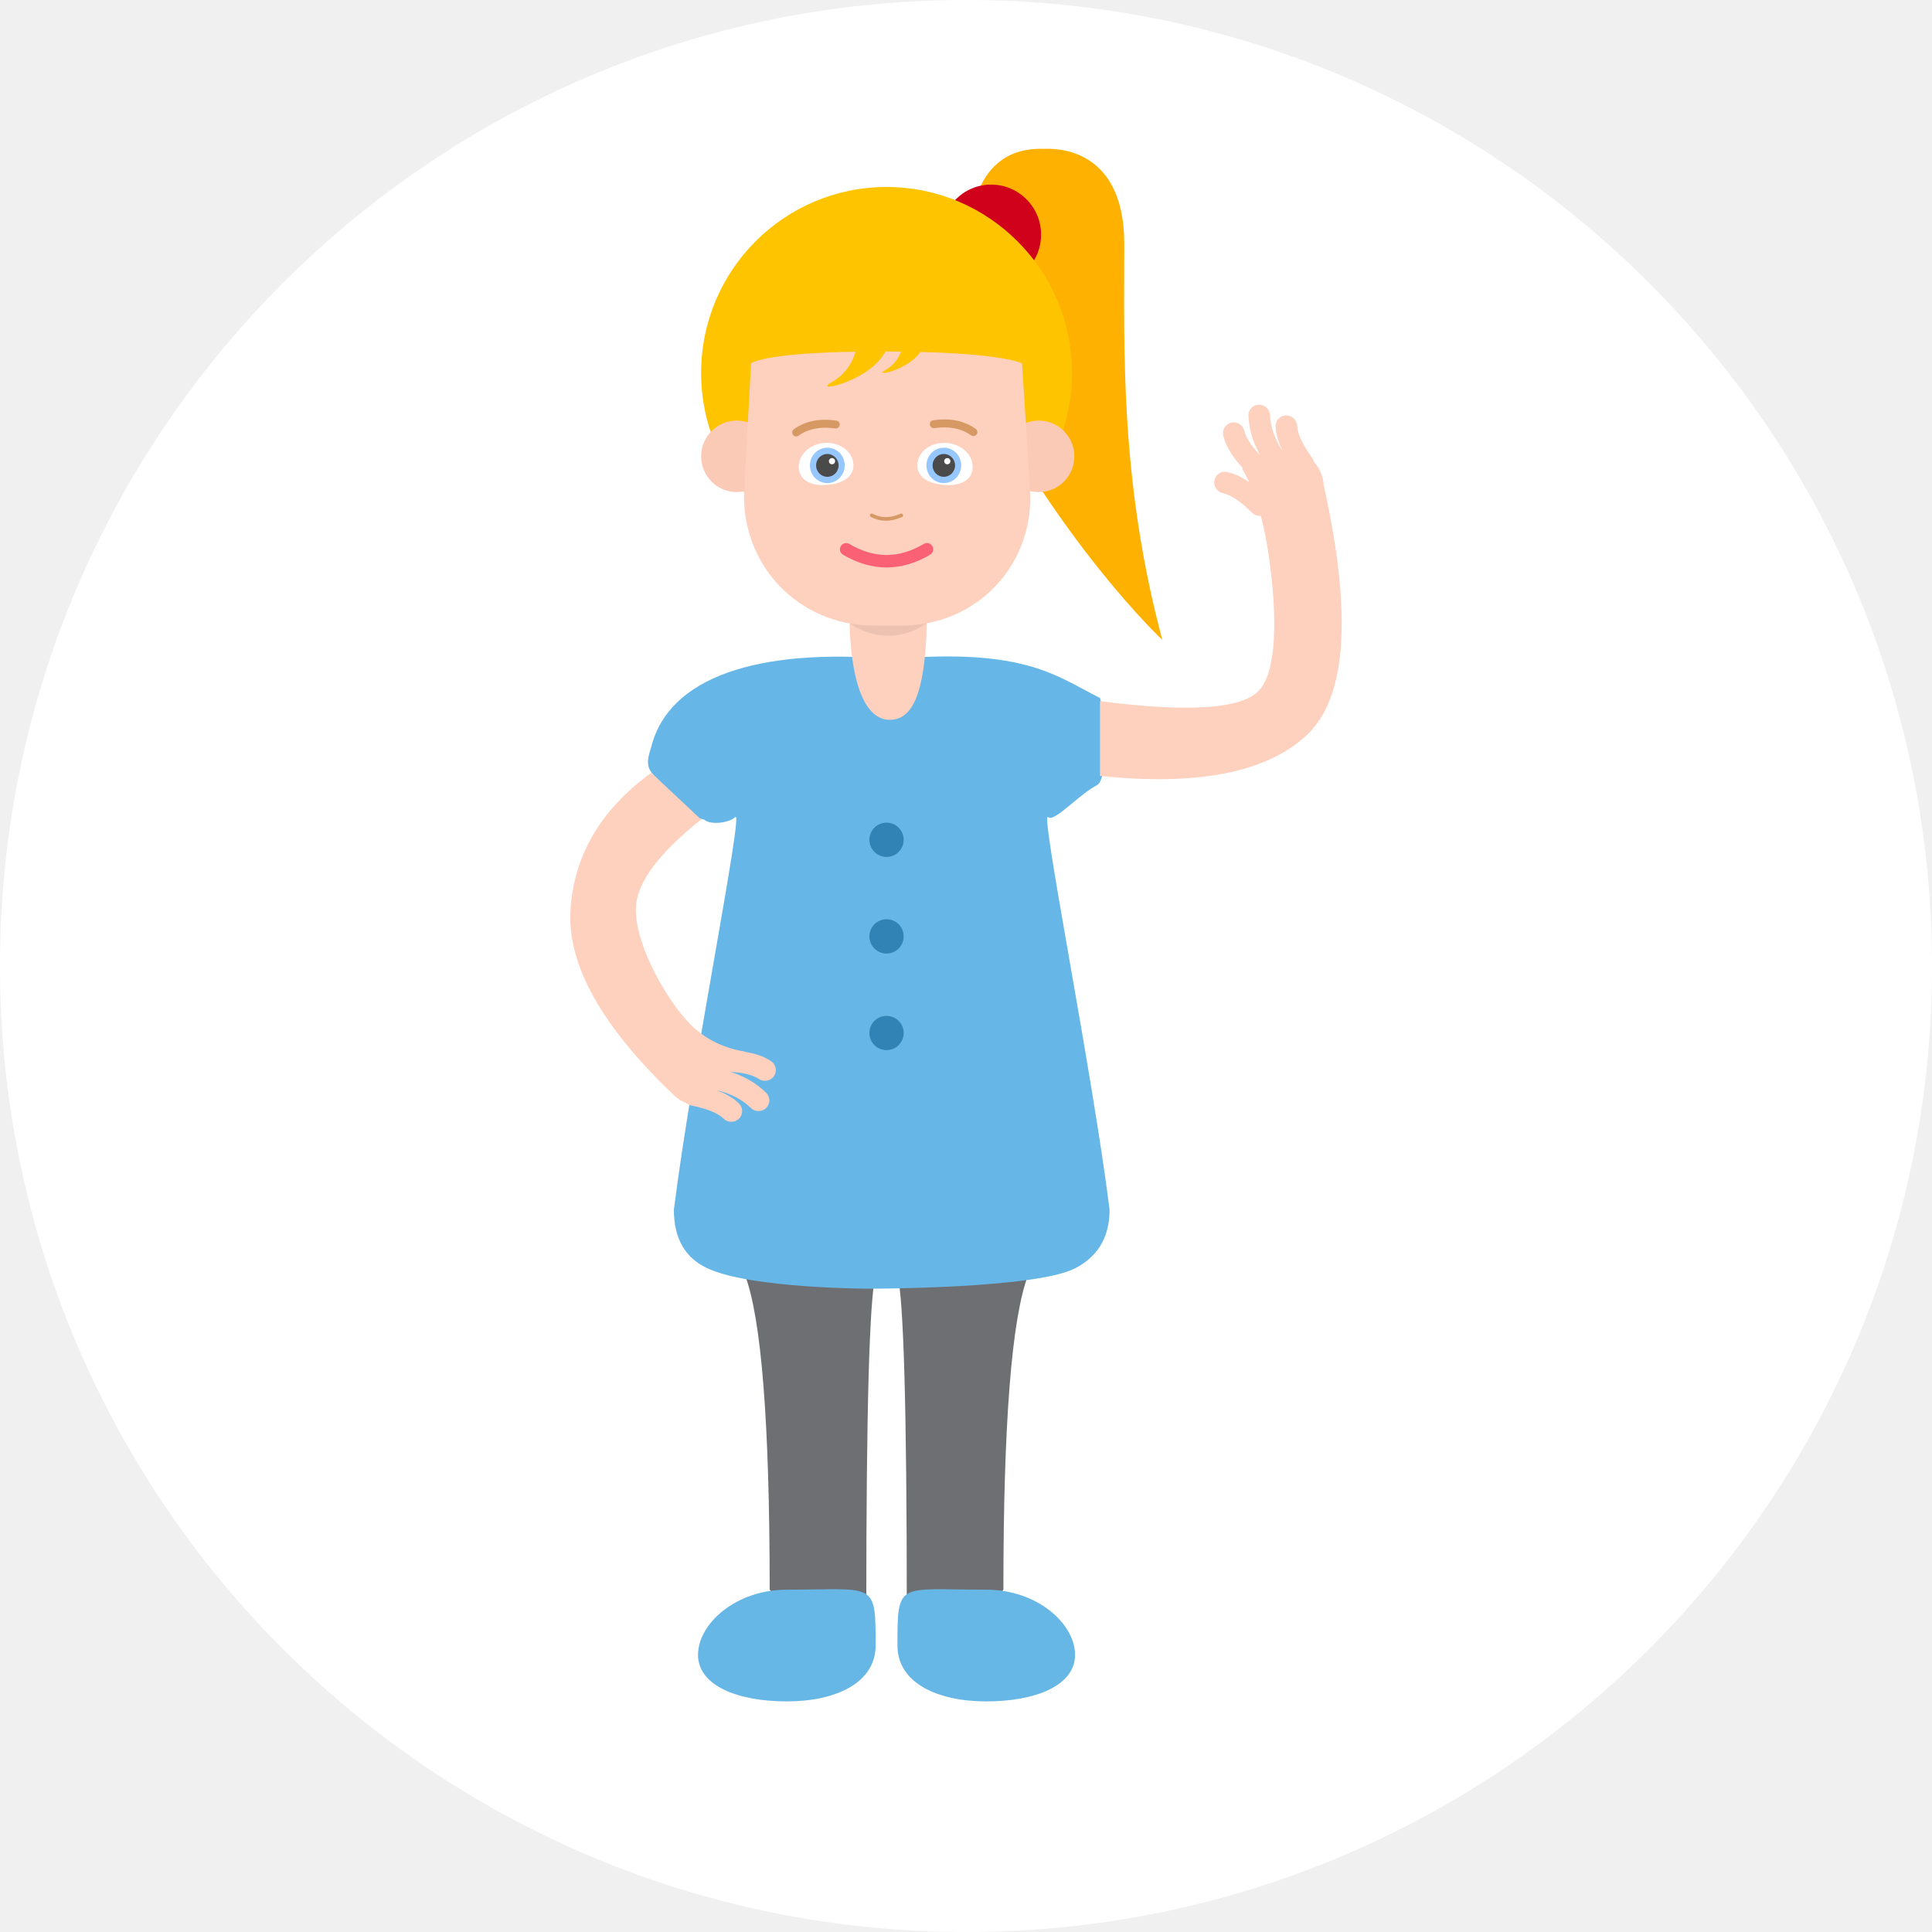
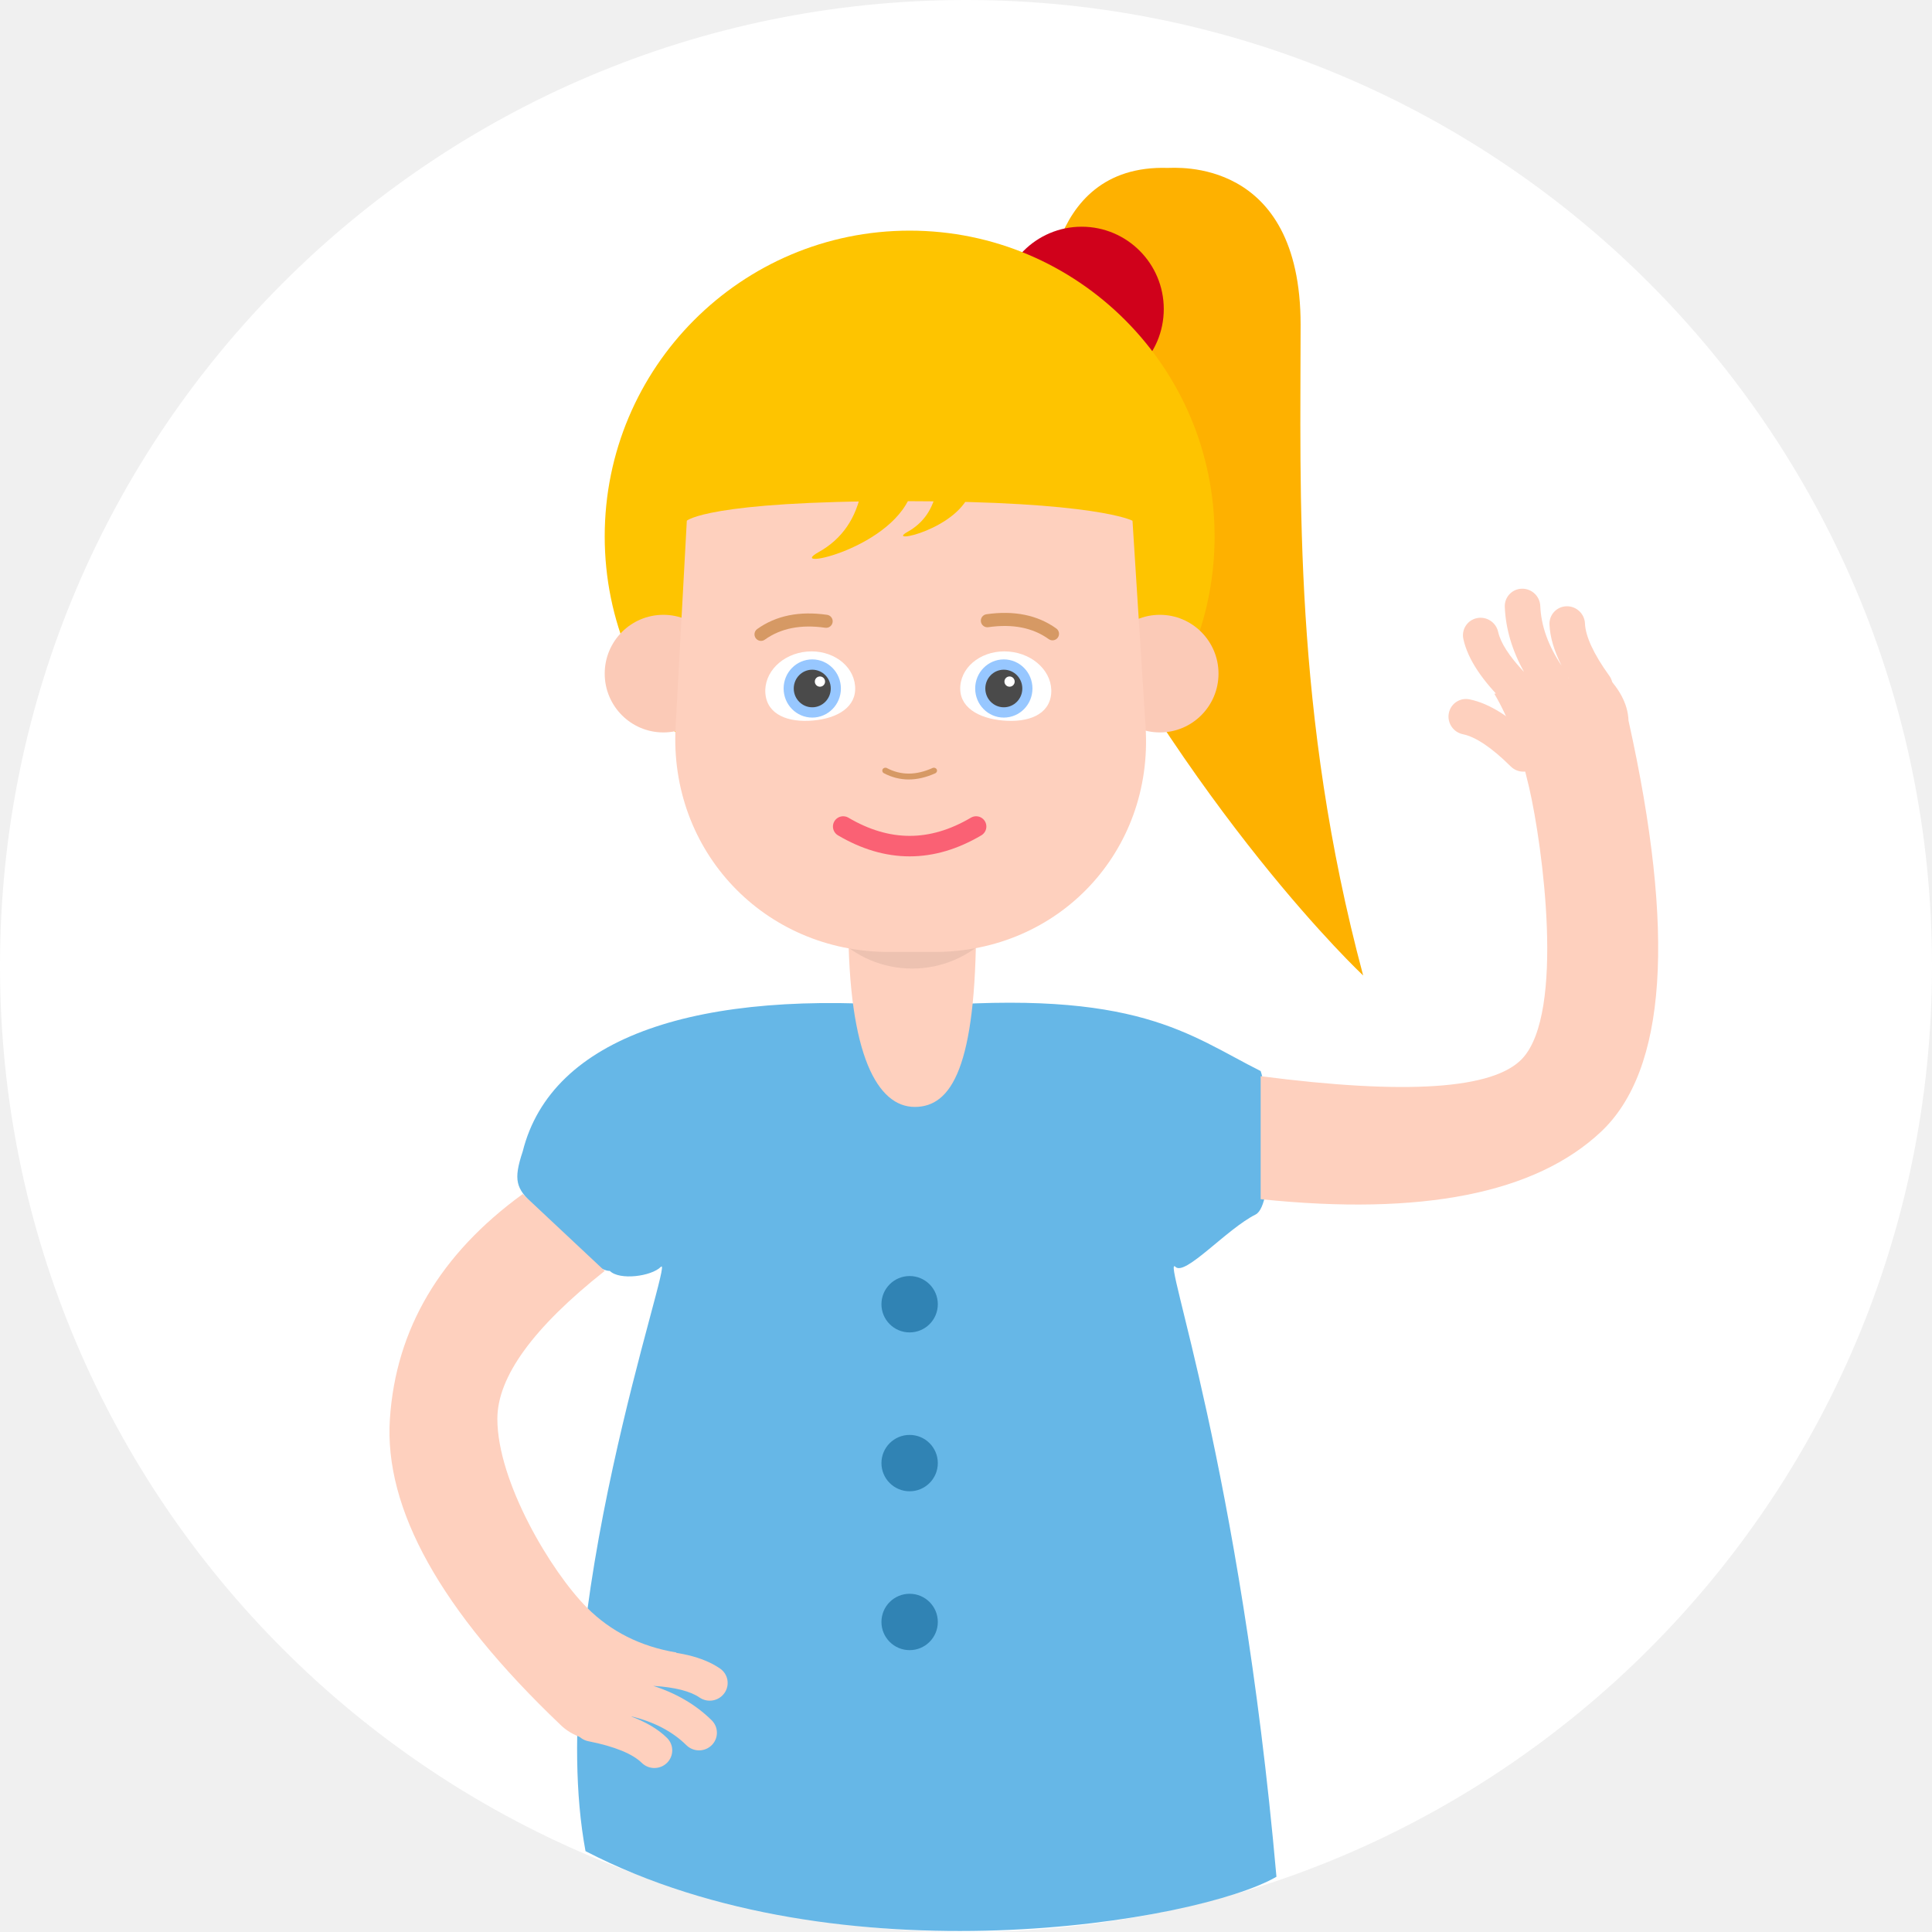
- <svg xmlns="http://www.w3.org/2000/svg" width="620" height="620" viewBox="0 0 620 620">
+ <svg xmlns="http://www.w3.org/2000/svg" width="377" height="377" viewBox="0 0 377 377">
  <g fill="none" fill-rule="evenodd">
-     <circle cx="310" cy="310" r="310" fill="#FFFFFF" />
-     <g transform="translate(224 409)">
-       <path fill="#6E6F72" d="M15,0 C20.333,13.873 23,47.564 23,101.073 C27.667,109 38,110.982 54,107.018 C54,43.6 55,7.927 57,0 L15,0 Z" />
-       <path fill="#66B7E6" d="M28.5,137 C44.24,137 57,131.025 57,119.074 C57,98.16 56.882,101.148 28.5,101.148 C12,101.148 0,112.161 0,122.061 C9.59854078e-16,131.962 12.76,137 28.5,137 Z" />
-       <g transform="matrix(-1 0 0 1 121 0)">
-         <path fill="#6E6F72" d="M15,0 C20.333,13.873 23,47.564 23,101.073 C27.667,109 38,110.982 54,107.018 C54,43.6 55,7.927 57,0 L15,0 Z" />
-         <path fill="#66B7E6" d="M28.5,137 C44.24,137 57,131.025 57,119.074 C57,98.16 56.882,101.148 28.5,101.148 C12,101.148 0,112.161 0,122.061 C9.59854078e-16,131.962 12.76,137 28.5,137 Z" />
-       </g>
-     </g>
-     <g transform="translate(183 123)">
-       <path fill="#66B7E7" d="M96.167,290.557 C96.011,290.557 58,290.557 44,284 C36.962,280.703 33.254,274.604 33.254,265.22 C38.884,220.176 55.776,136.392 52.961,139.207 C51.084,141.084 44.877,141.877 43,140 C39.67,140 33.254,132 28,127 C24.736,123.894 24.123,122.316 26,116.685 C31.61,94.245 60.291,84.847 103.167,88.492 C146.042,84.847 156.003,94 170,101 C171.877,106.631 172.754,127.123 169,129 C163.369,131.815 155.249,141.084 153.373,139.207 C150.557,136.392 167.449,220.176 173.08,265.22 C173.08,274.604 168.767,280.618 161.818,284.112 C149,290.557 96.323,290.558 96.167,290.557 Z" />
+     <circle cx="188.5" cy="188.5" r="188.5" fill="#FFFFFF" />
+     <g transform="translate(76 108)">
+       <path fill="#66B7E7" d="M38.254,253.22 C29.989,208.743 55.776,136.392 52.961,139.207 C51.084,141.084 44.877,141.877 43,140 C39.67,140 33.254,132 28,127 C24.736,123.894 24.123,122.316 26,116.685 C31.61,94.245 60.291,84.847 103.167,88.492 C146.042,84.847 156.003,94 170,101 C171.877,106.631 172.754,127.123 169,129 C163.369,131.815 155.249,141.084 153.373,139.207 C150.557,136.392 166,178.236 173.08,258.22 C158,267 88,279 38.254,253.22 Z" />
      <g fill="#FED0BE" transform="rotate(-137 129.767 37.882)">
        <path d="M40.246,0.875 C15.013,19.934 1.814,38.231 0.649,55.767 C-0.516,73.304 16.415,94.09 51.443,118.128 C53.772,120.466 57.267,121.635 61.927,121.635 L74.159,104.099 C68.913,102.575 63.088,99.652 56.685,95.331 C47.079,88.848 21.618,68.043 21.618,55.767 C21.618,47.584 33.283,35.137 56.614,18.427 L40.246,0.875 Z" />
        <path fill-rule="nonzero" d="M65.8,116.246 C64.708,115.485 64.112,114.136 64.391,112.759 C64.765,110.917 66.564,109.715 68.429,110.048 C67.807,109.411 67.433,108.537 67.458,107.58 C67.506,105.68 69.105,104.171 71.029,104.21 C77.576,104.343 82.507,105.474 85.862,107.79 C87.436,108.877 87.815,111.023 86.707,112.582 C85.599,114.142 83.425,114.525 81.851,113.439 C80.092,112.224 77.074,111.427 72.825,111.17 C77.345,112.623 81.158,114.858 84.223,117.882 C85.585,119.226 85.585,121.404 84.223,122.748 C82.861,124.092 80.654,124.092 79.292,122.748 C76.546,120.038 72.904,118.137 68.295,117.059 C71.345,118.181 73.748,119.588 75.506,121.323 C76.868,122.666 76.868,124.845 75.506,126.189 C74.144,127.532 71.937,127.532 70.575,126.189 C68.828,124.465 65.351,122.994 60.153,121.968 C58.265,121.596 57.04,119.783 57.418,117.92 C57.795,116.057 59.632,114.848 61.521,115.221 C63.047,115.522 64.473,115.863 65.8,116.246 Z M76.964,99.995 C73.491,102.132 68.509,103.004 61.964,102.794 C60.04,102.733 58.522,101.142 58.573,99.241 C58.625,97.341 60.225,95.85 62.149,95.912 C67.445,96.082 71.164,95.431 73.253,94.144 C74.882,93.141 77.034,93.638 78.058,95.254 C79.083,96.869 78.593,98.992 76.964,99.995 Z" />
      </g>
      <g fill="#FED0BE" transform="translate(0 125)">
        <path d="M26,0 C9.887,11.71 1.248,26.333 0.083,43.87 C-1.082,61.406 9.985,81.28 33.284,103.493 C35.614,105.831 39.108,107 43.768,107 L56,89.464 C49.01,88.295 43.186,85.372 38.526,80.696 C31.536,73.681 21.052,56.145 21.052,43.87 C21.052,35.686 28.035,26.063 42,15 L26,0 Z" />
        <path fill-rule="nonzero" d="M44.45,101.049 C43.359,100.288 42.763,98.939 43.042,97.563 C43.415,95.721 45.214,94.519 47.08,94.851 C46.457,94.214 46.084,93.341 46.108,92.384 C46.156,90.483 47.756,88.974 49.68,89.013 C56.227,89.146 61.157,90.278 64.513,92.594 C66.087,93.681 66.465,95.826 65.357,97.386 C64.25,98.946 62.076,99.329 60.501,98.242 C58.742,97.028 55.724,96.231 51.475,95.974 C55.996,97.427 59.809,99.661 62.874,102.686 C64.235,104.029 64.235,106.208 62.874,107.552 C61.512,108.895 59.304,108.895 57.943,107.552 C55.196,104.842 51.554,102.941 46.946,101.863 C49.995,102.984 52.398,104.391 54.157,106.126 C55.518,107.47 55.518,109.649 54.157,110.992 C52.795,112.336 50.587,112.336 49.226,110.992 C47.479,109.269 44.002,107.798 38.804,106.772 C36.915,106.4 35.691,104.587 36.068,102.724 C36.446,100.86 38.283,99.652 40.171,100.024 C41.697,100.326 43.123,100.666 44.45,101.049 Z" />
      </g>
      <circle cx="101.5" cy="146.5" r="5.5" fill="#3083B4" />
      <circle cx="101.5" cy="177.5" r="5.5" fill="#3083B4" />
      <circle cx="101.5" cy="208.5" r="5.5" fill="#3083B4" />
      <path fill="#FED0BE" d="M102.505,108 C109.668,108 114.474,100.178 114.474,71.995 C114.474,43.813 108.668,58.991 101.505,58.991 C94.343,58.991 89.536,45.813 89.536,71.995 C89.536,98.178 95.343,108 102.505,108 Z" />
      <circle cx="102" cy="60" r="21" fill="#000000" fill-opacity=".07" />
    </g>
-     <g transform="translate(225 47)">
+     <g transform="translate(118 32)">
      <path fill="#FEB100" d="M109.856,0.765 C111.17,0.806 135.794,-1.53 135.794,31.364 C135.794,64.258 134.268,107.097 148,158.35 C148,158.35 114.433,126.986 86.206,70.378 L86.206,29.827 C86.206,29.827 84.94,-0.007 109.856,0.765 Z" />
      <ellipse cx="93.072" cy="28.304" fill="#D0011B" rx="16.021" ry="16.065" />
      <ellipse cx="59.505" cy="72.673" fill="#FEC400" rx="59.505" ry="59.668" />
      <ellipse cx="108.33" cy="99.447" fill="#FBCAB7" rx="11.443" ry="11.475" />
      <ellipse cx="11.443" cy="99.447" fill="#FBCAB7" rx="11.443" ry="11.475" />
      <path fill="#FED0BE" d="M16.021,69.613 C16.021,69.613 19.958,65.788 57.979,65.788 C96.001,65.788 102.99,69.613 102.99,69.613 L105.544,109.869 C107.083,134.11 88.636,153.76 64.352,153.76 L55.422,153.76 C31.133,153.76 12.513,134.098 13.833,109.838 L16.021,69.613 Z" />
      <path fill="#FFFFFF" d="M40.043,108.627 C44.893,108.627 48.825,106.727 48.825,102.598 C48.825,98.47 44.893,95.123 40.043,95.123 C35.193,95.123 31.261,98.47 31.261,102.598 C31.261,106.727 35.193,108.627 40.043,108.627 Z" transform="rotate(-5 40.043 101.875)" />
      <ellipse cx="40.499" cy="102.349" fill="#97C7FF" rx="5.588" ry="5.677" />
      <ellipse cx="40.499" cy="102.349" fill="#4A4A4A" rx="3.611" ry="3.668" />
      <circle cx="42" cy="101" r="1" fill="#FFFFFF" />
      <path fill="#D69964" fill-rule="nonzero" d="M43.393,87.971 C38,87.198 33.433,88.114 29.759,90.747 C29.188,91.156 29.056,91.953 29.464,92.526 C29.872,93.1 30.666,93.232 31.237,92.823 C34.345,90.596 38.254,89.812 43.033,90.496 C43.728,90.596 44.372,90.111 44.472,89.414 C44.571,88.717 44.088,88.07 43.393,87.971 Z" />
      <path fill="#FFFFFF" d="M78.32,108.627 C83.234,108.627 87.218,106.727 87.218,102.598 C87.218,98.47 83.234,95.123 78.32,95.123 C73.406,95.123 69.423,98.47 69.423,102.598 C69.423,106.727 73.406,108.627 78.32,108.627 Z" transform="rotate(5 78.32 101.875)" />
      <ellipse cx="77.88" cy="102.349" fill="#97C7FF" rx="5.588" ry="5.677" />
      <ellipse cx="77.88" cy="102.349" fill="#4A4A4A" rx="3.611" ry="3.668" />
      <circle cx="79" cy="101" r="1" fill="#FFFFFF" />
      <path fill="#D69964" fill-rule="nonzero" d="M87.56,87.862 C82.168,87.089 77.601,88.006 73.927,90.638 C73.356,91.048 73.223,91.844 73.631,92.418 C74.04,92.991 74.834,93.124 75.405,92.714 C78.513,90.487 82.422,89.703 87.201,90.388 C87.896,90.487 88.54,90.003 88.639,89.305 C88.739,88.608 88.256,87.962 87.56,87.862 Z" transform="matrix(-1 0 0 1 162.047 0)" />
      <path fill="#D69965" fill-rule="nonzero" d="M54.477,118.882 C57.567,120.505 60.929,120.505 64.499,118.898 C64.802,118.762 64.93,118.42 64.786,118.134 C64.642,117.848 64.28,117.726 63.978,117.862 C60.75,119.315 57.8,119.315 55.066,117.879 C54.773,117.725 54.404,117.825 54.241,118.102 C54.079,118.379 54.184,118.728 54.477,118.882 Z" />
      <path stroke="#FA6174" stroke-width="4" d="M46.536,129.281 C55.187,134.381 63.833,134.381 72.474,129.281" stroke-linecap="round" />
      <path fill="#FEC400" d="M50.139 63.493C49.122 69.103 46.325 73.183 41.747 75.733 34.881 79.558 57.005 74.968 60.056 63.493L50.139 63.493zM64.787 63.493C64.098 67.29 62.205 70.052 59.107 71.778 54.46 74.367 69.434 71.26 71.5 63.493L64.787 63.493z" />
    </g>
  </g>
</svg>
